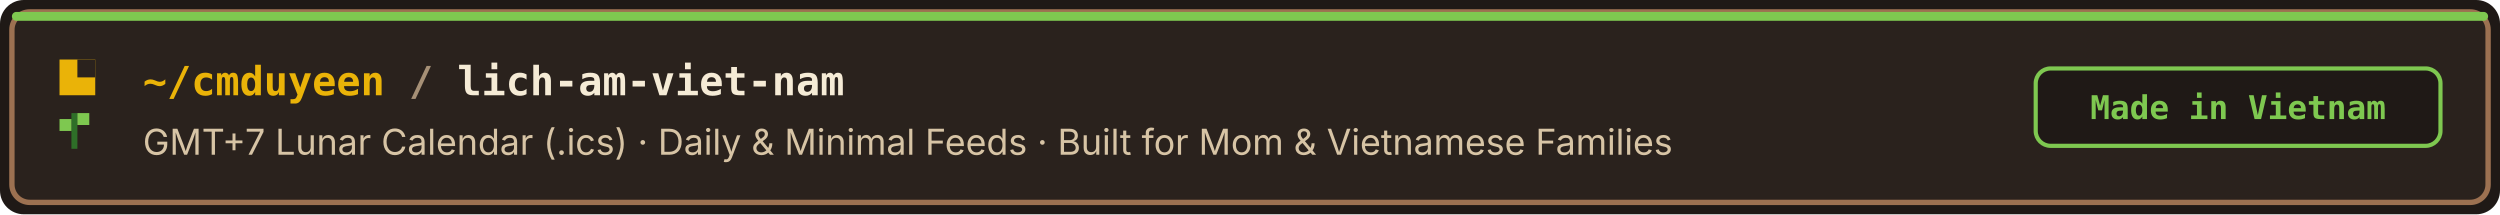
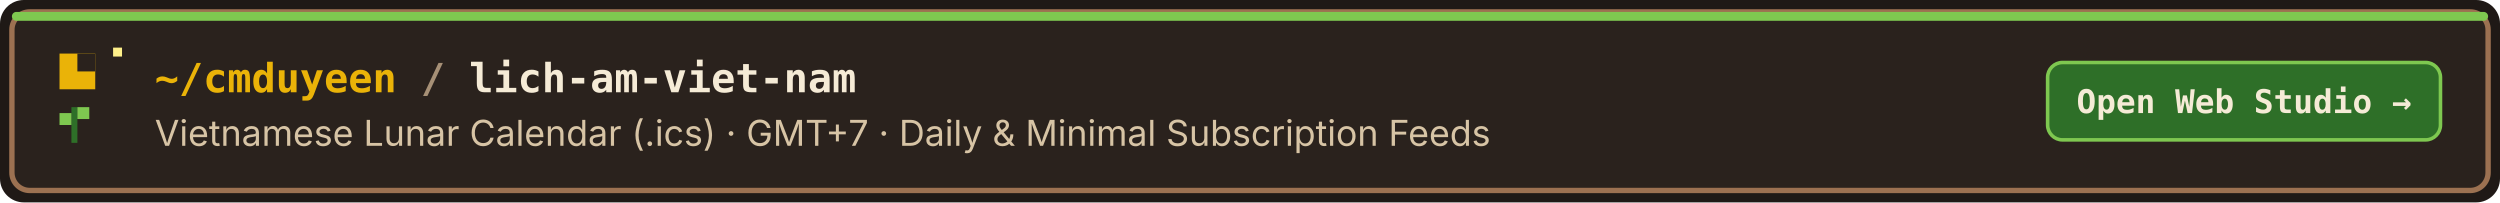
- <svg xmlns="http://www.w3.org/2000/svg" viewBox="0 0 840 72" role="img" aria-label="~/cmduyeen — Vietnamese Lunar Calendar (GMT+7)">
-   <rect width="840" height="72" rx="8" fill="#1f1916" />
-   <rect x="4" y="4" width="832" height="64" rx="6" fill="#2a221d" stroke="#9c7151" stroke-width="1.8" />
+ <svg xmlns="http://www.w3.org/2000/svg" viewBox="0 0 840 68" role="img" aria-label="~/cmduyeen / lich-am-viet-nam">
+   <rect width="840" height="68" rx="8" fill="#1f1916" />
+   <rect x="4" y="4" width="832" height="60" rx="6" fill="#2a221d" stroke="#9c7151" stroke-width="1.8" />
  <rect x="4" y="4" width="832" height="3" rx="1.5" fill="#7ec850" />
-   <rect x="20" y="20" width="12" height="12" fill="#eab308" />
-   <rect x="26" y="20" width="6" height="6" fill="#2a221d" />
-   <rect x="24" y="38" width="2" height="12" fill="#2e6f28" />
-   <rect x="20" y="40" width="4" height="4" fill="#7ec850" />
-   <rect x="26" y="38" width="4" height="4" fill="#7ec850" />
-   <text x="48" y="32" font-family="ui-monospace, SFMono-Regular, Menlo, Consolas, monospace" font-size="13.5" font-weight="700" fill="#eab308">~/cmduyeen <tspan fill="#a69076">/</tspan>
+   <rect x="20" y="18" width="12" height="12" fill="#eab308" />
+   <rect x="26" y="18" width="6" height="6" fill="#2a221d" />
+   <rect x="38" y="16" width="3" height="3" fill="#fef08a" />
+   <rect x="24" y="36" width="2" height="12" fill="#2e6f28" />
+   <rect x="20" y="38" width="4" height="4" fill="#7ec850" />
+   <rect x="26" y="36" width="4" height="4" fill="#7ec850" />
+   <text x="52" y="31" font-family="ui-monospace, SFMono-Regular, Menlo, Consolas, monospace" font-size="13.5" font-weight="700" fill="#eab308">~/cmduyeen <tspan fill="#a69076">/</tspan>
    <tspan fill="#f5ebd6">lich-am-viet-nam</tspan>
  </text>
-   <text x="48" y="52" font-family="-apple-system, BlinkMacSystemFont, 'Segoe UI', sans-serif" font-size="12" fill="#d7c4a5">GMT+7 Lunar Calendar (.ics) · Daily &amp; Minimal Feeds · Built for Mom &amp; Vietnamese Families</text>
-   <rect x="684" y="23" width="136" height="26" rx="5" fill="#1f1916" stroke="#7ec850" stroke-width="1.4" />
-   <text x="752" y="40" text-anchor="middle" font-family="ui-monospace, SFMono-Regular, Menlo, Consolas, monospace" font-size="11" font-weight="700" fill="#7ec850">Made in Vietnam</text>
+   <text x="52" y="49" font-family="-apple-system, BlinkMacSystemFont, 'Segoe UI', sans-serif" font-size="12" fill="#d7c4a5">Vietnamese Lunar Calendar (.ics) · GMT+7 · Daily &amp; Minimal Subscription Feeds</text>
+   <rect x="688" y="21" width="132" height="26" rx="5" fill="#2e6f28" stroke="#7ec850" stroke-width="1.2" />
+   <text x="754" y="38" text-anchor="middle" font-family="ui-monospace, SFMono-Regular, Menlo, Consolas, monospace" font-size="11" font-weight="700" fill="#f5ebd6">Open Web Studio →</text>
</svg>
